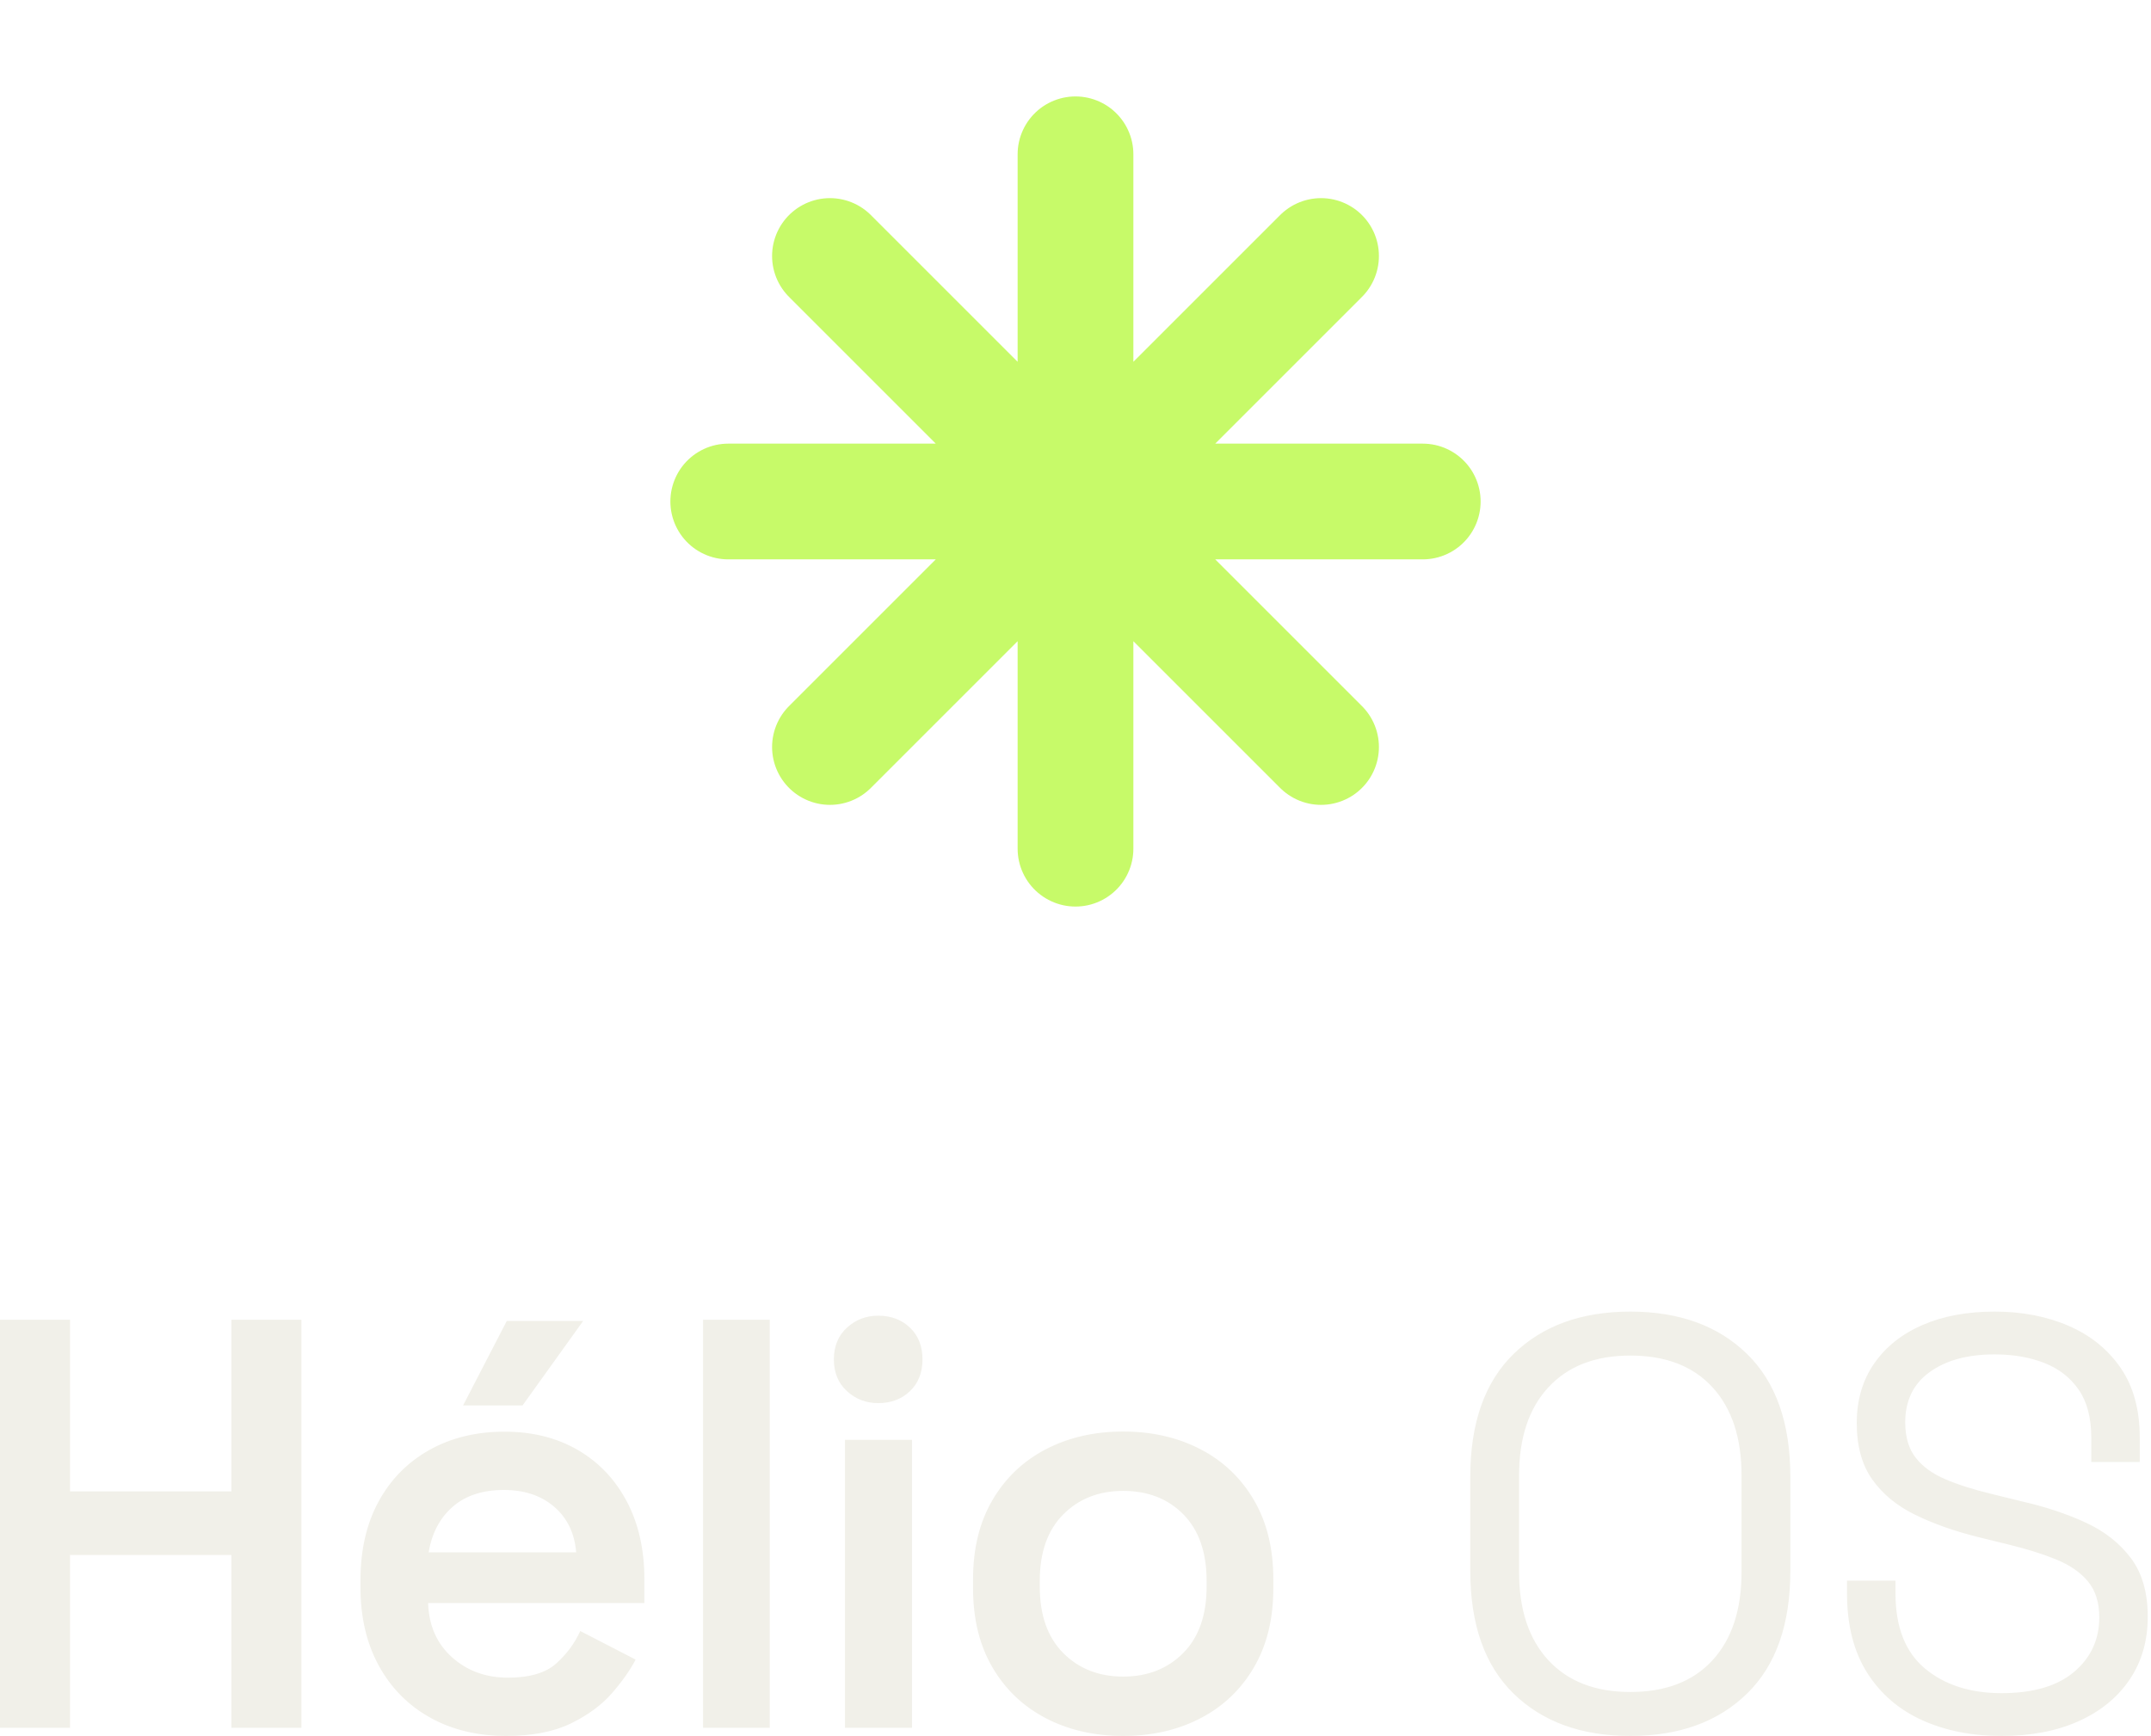
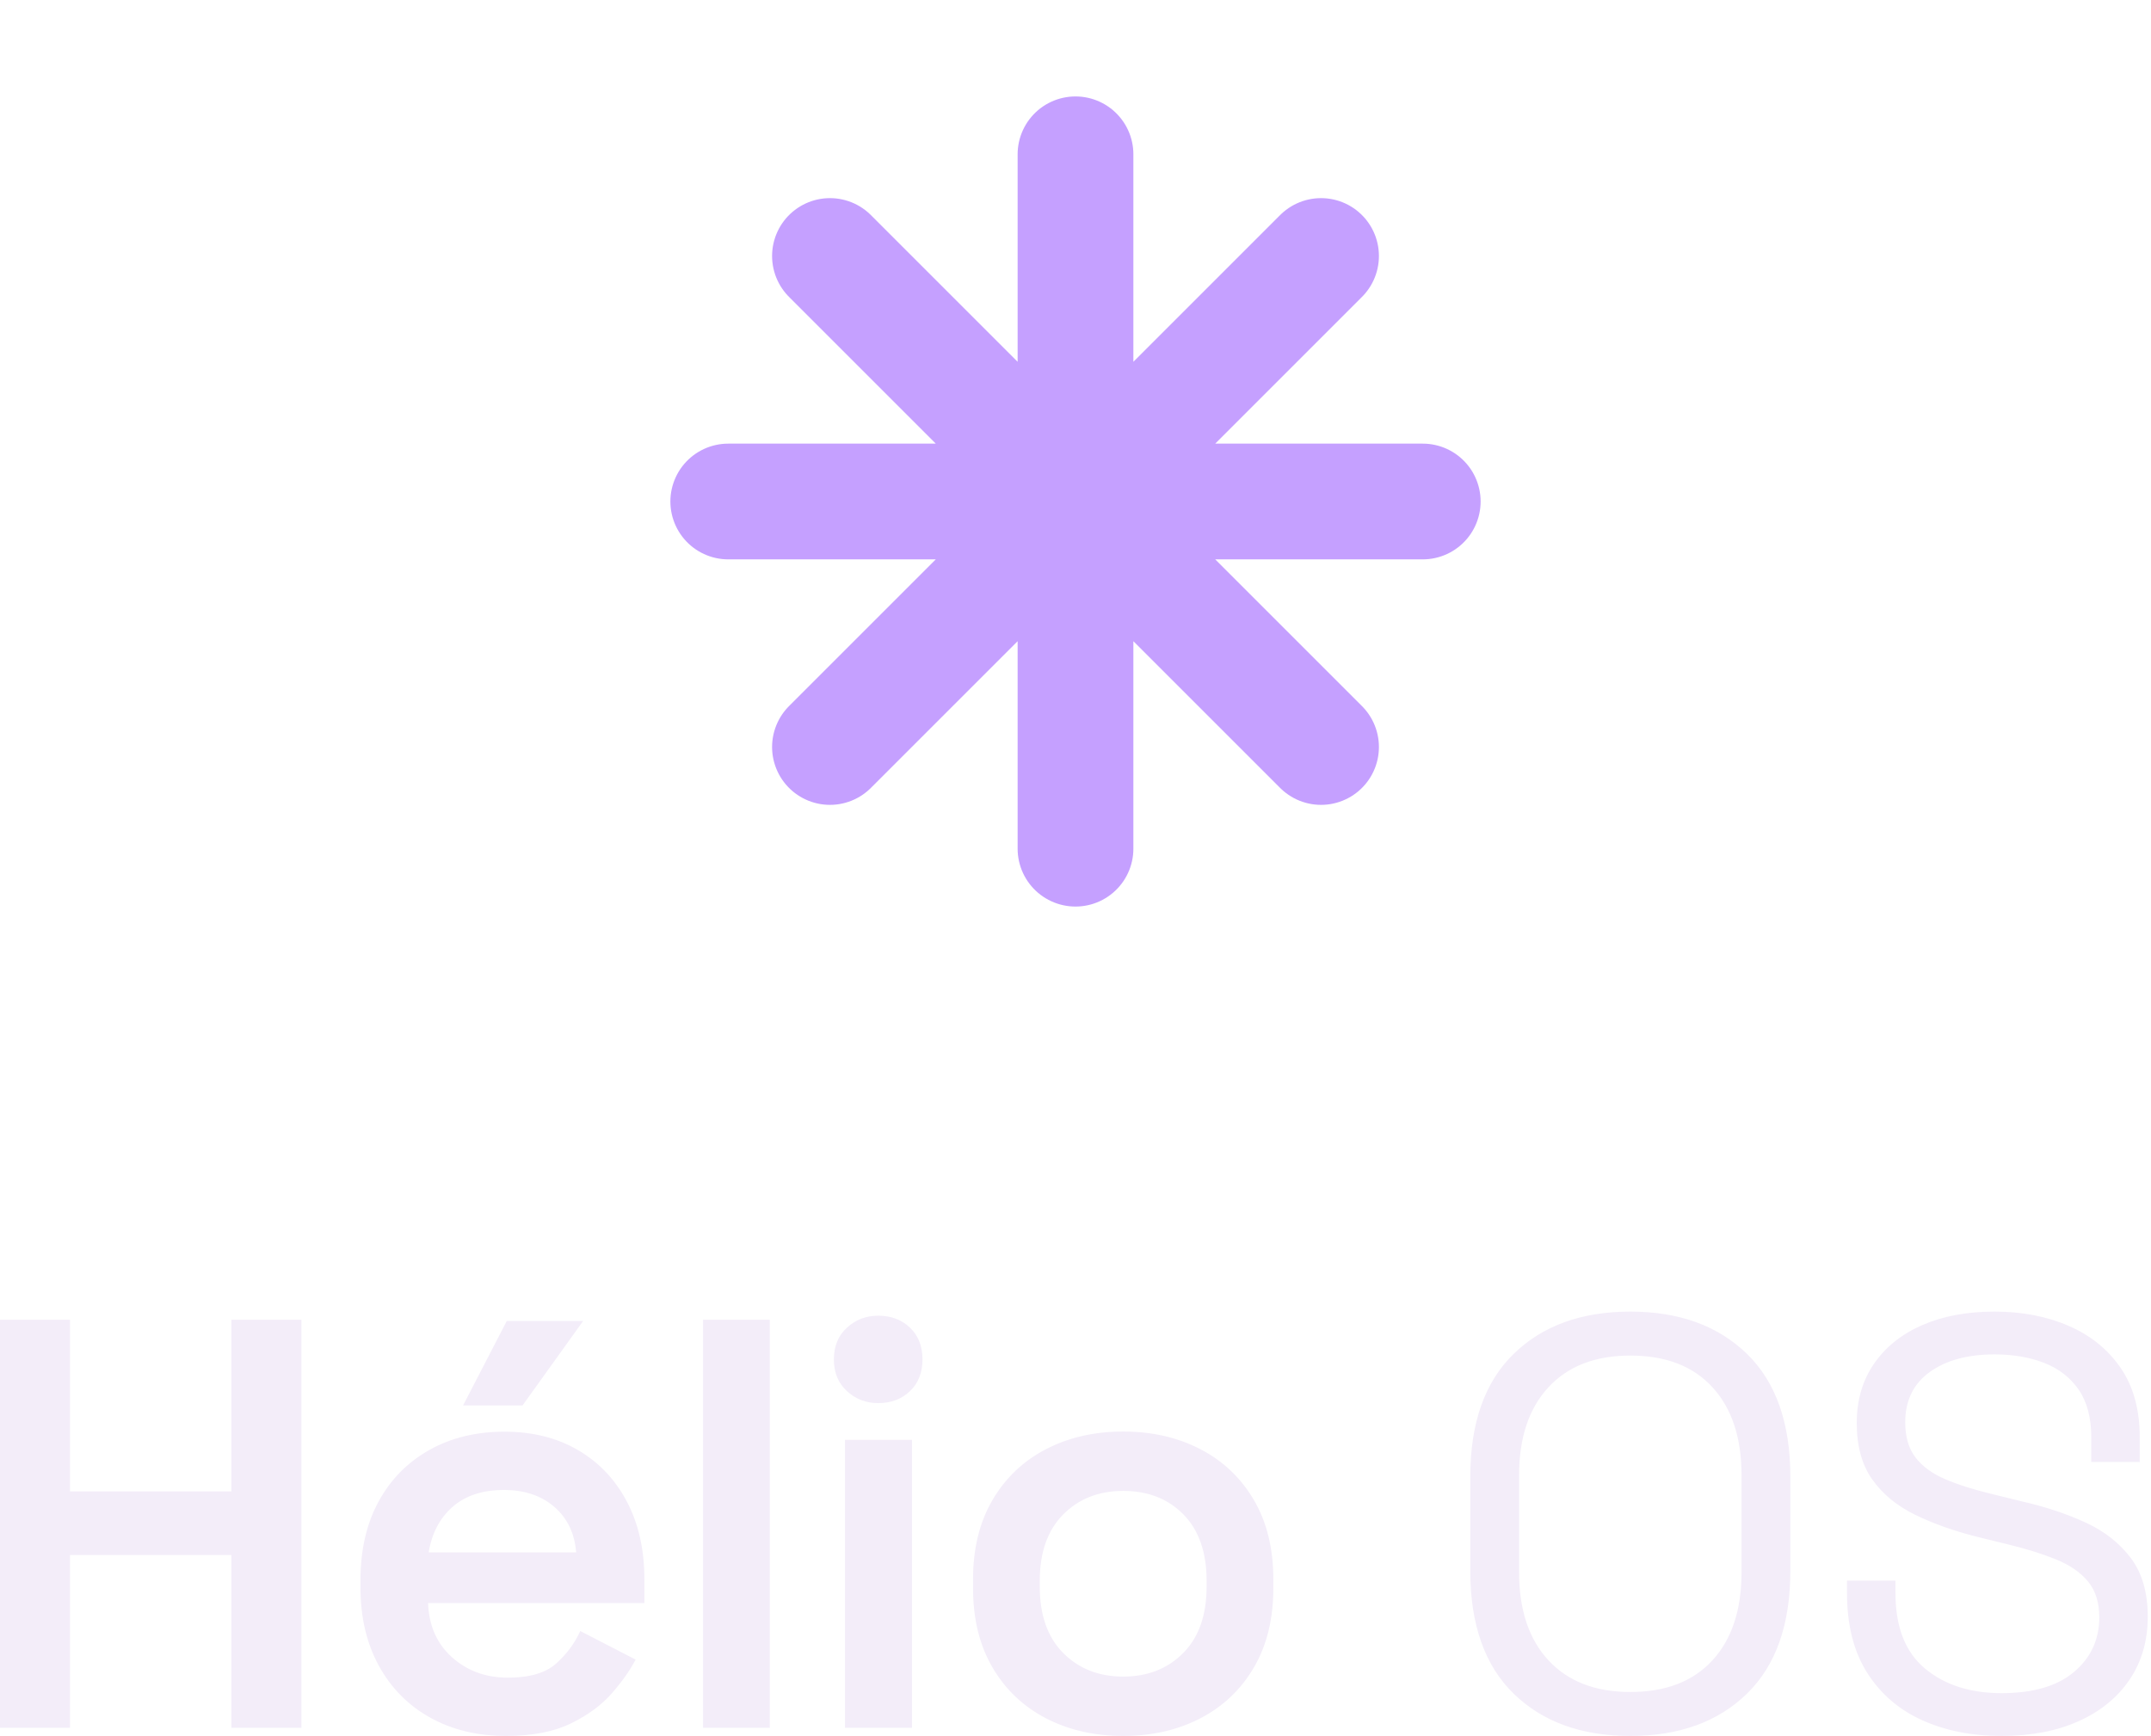
<svg xmlns="http://www.w3.org/2000/svg" viewBox="0 0 223 180" role="img" aria-label="Hélio OS">
  <g data-part="symbol" transform="translate(111.500 52) scale(2)">
-     <path d="M0-18v36M-18 0h36M-12.728-12.728l25.456 25.456M-12.728 12.728l25.456-25.456" fill="none" stroke="#c7fa69" stroke-width="6" stroke-linecap="round" />
+     <path d="M0-18v36M-18 0h36M-12.728-12.728l25.456 25.456M-12.728 12.728l25.456-25.456" fill="none" stroke="#c5a0ff" stroke-width="6" stroke-linecap="round" />
  </g>
  <g data-part="wordmark" transform="translate(0 136) scale(0.944368)">
-     <path fill="#f1f0e9" d="M0.000 45.696L0.000 0.896L7.686 0.896L7.686 19.739L25.402 19.739L25.402 0.896L33.088 0.896L33.088 45.696L25.402 45.696L25.402 26.725L7.686 26.725L7.686 45.696ZM55.572 46.592Q50.836 46.592 47.220 44.576Q43.604 42.560 41.588 38.880Q39.572 35.200 39.572 30.272L39.572 29.504Q39.572 24.512 41.556 20.864Q43.540 17.216 47.124 15.200Q50.708 13.184 55.380 13.184Q59.988 13.184 63.444 15.200Q66.900 17.216 68.820 20.864Q70.740 24.512 70.740 29.376L70.740 32.000L46.996 32.000Q47.124 35.712 49.620 37.952Q52.116 40.192 55.764 40.192Q59.348 40.192 61.076 38.624Q62.804 37.056 63.700 35.072L69.780 38.208Q68.884 39.936 67.188 41.888Q65.492 43.840 62.676 45.216Q59.860 46.592 55.572 46.592ZM47.060 26.432L63.252 26.432Q62.996 23.296 60.852 21.440Q58.708 19.584 55.316 19.584Q51.796 19.584 49.684 21.440Q47.572 23.296 47.060 26.432ZM50.836 10.304L55.636 1.024L64.020 1.024L57.364 10.304ZM77.181 45.696L77.181 0.896L84.505 0.896L84.505 45.696ZM92.759 45.696L92.759 14.080L100.119 14.080L100.119 45.696ZM96.407 10.048Q94.423 10.048 92.983 8.736Q91.543 7.424 91.543 5.248Q91.543 3.072 92.983 1.760Q94.423 0.448 96.407 0.448Q98.519 0.448 99.895 1.760Q101.271 3.072 101.271 5.248Q101.271 7.424 99.895 8.736Q98.519 10.048 96.407 10.048ZM123.304 46.592Q118.568 46.592 114.831 44.655Q111.094 42.718 108.958 39.076Q106.821 35.434 106.821 30.370L106.821 29.390Q106.821 24.326 108.958 20.684Q111.094 17.042 114.831 15.105Q118.568 13.168 123.304 13.168Q128.040 13.168 131.777 15.105Q135.513 17.042 137.650 20.684Q139.787 24.326 139.787 29.390L139.787 30.370Q139.787 35.434 137.650 39.076Q135.513 42.718 131.777 44.655Q128.040 46.592 123.304 46.592ZM123.304 40.074Q127.329 40.074 129.896 37.483Q132.462 34.893 132.462 30.189L132.462 29.571Q132.462 24.867 129.922 22.276Q127.382 19.686 123.304 19.686Q119.289 19.686 116.717 22.276Q114.145 24.867 114.145 29.571L114.145 30.189Q114.145 34.893 116.717 37.483Q119.289 40.074 123.304 40.074ZM178.976 46.592Q170.937 46.592 166.172 41.952Q161.407 37.312 161.407 28.445L161.407 18.147Q161.407 9.280 166.172 4.640Q170.937 0.000 178.976 0.000Q187.015 0.000 191.779 4.640Q196.544 9.280 196.544 18.147L196.544 28.445Q196.544 37.312 191.779 41.952Q187.015 46.592 178.976 46.592ZM178.976 41.766Q184.802 41.766 187.994 38.287Q191.186 34.808 191.186 28.610L191.186 17.982Q191.186 11.784 187.994 8.305Q184.802 4.826 178.976 4.826Q173.213 4.826 169.989 8.305Q166.765 11.784 166.765 17.982L166.765 28.610Q166.765 34.808 169.989 38.287Q173.213 41.766 178.976 41.766ZM219.729 46.592Q214.817 46.592 210.986 44.849Q207.154 43.107 204.960 39.628Q202.765 36.150 202.765 30.922L202.765 29.539L208.086 29.539L208.086 30.922Q208.086 36.499 211.332 39.197Q214.577 41.894 219.729 41.894Q224.944 41.894 227.702 39.553Q230.459 37.212 230.459 33.569Q230.459 31.123 229.221 29.630Q227.983 28.137 225.740 27.219Q223.497 26.301 220.481 25.571L217.146 24.751Q213.219 23.772 210.219 22.295Q207.218 20.818 205.526 18.417Q203.834 16.016 203.834 12.238Q203.834 8.460 205.741 5.707Q207.647 2.954 211.040 1.477Q214.433 0.000 218.961 0.000Q223.488 0.000 227.096 1.564Q230.703 3.128 232.802 6.178Q234.900 9.228 234.900 13.819L234.900 16.512L229.580 16.512L229.580 13.819Q229.580 10.578 228.202 8.578Q226.823 6.578 224.422 5.638Q222.021 4.698 218.961 4.698Q214.530 4.698 211.843 6.637Q209.155 8.577 209.155 12.164Q209.155 14.555 210.292 16.025Q211.428 17.495 213.543 18.399Q215.657 19.304 218.618 20.016L221.953 20.836Q225.844 21.724 228.964 23.164Q232.084 24.605 233.932 27.070Q235.780 29.535 235.780 33.495Q235.780 37.455 233.791 40.400Q231.802 43.345 228.199 44.968Q224.595 46.592 219.729 46.592Z" />
+     <path fill="#f3edf9" d="M0.000 45.696L0.000 0.896L7.686 0.896L7.686 19.739L25.402 19.739L25.402 0.896L33.088 0.896L33.088 45.696L25.402 45.696L25.402 26.725L7.686 26.725L7.686 45.696ZM55.572 46.592Q50.836 46.592 47.220 44.576Q43.604 42.560 41.588 38.880Q39.572 35.200 39.572 30.272L39.572 29.504Q39.572 24.512 41.556 20.864Q43.540 17.216 47.124 15.200Q50.708 13.184 55.380 13.184Q59.988 13.184 63.444 15.200Q66.900 17.216 68.820 20.864Q70.740 24.512 70.740 29.376L70.740 32.000L46.996 32.000Q47.124 35.712 49.620 37.952Q52.116 40.192 55.764 40.192Q59.348 40.192 61.076 38.624Q62.804 37.056 63.700 35.072L69.780 38.208Q68.884 39.936 67.188 41.888Q65.492 43.840 62.676 45.216Q59.860 46.592 55.572 46.592ZM47.060 26.432L63.252 26.432Q62.996 23.296 60.852 21.440Q58.708 19.584 55.316 19.584Q51.796 19.584 49.684 21.440Q47.572 23.296 47.060 26.432ZM50.836 10.304L55.636 1.024L64.020 1.024L57.364 10.304ZM77.181 45.696L77.181 0.896L84.505 0.896L84.505 45.696ZM92.759 45.696L92.759 14.080L100.119 14.080L100.119 45.696ZM96.407 10.048Q94.423 10.048 92.983 8.736Q91.543 7.424 91.543 5.248Q91.543 3.072 92.983 1.760Q94.423 0.448 96.407 0.448Q98.519 0.448 99.895 1.760Q101.271 3.072 101.271 5.248Q101.271 7.424 99.895 8.736Q98.519 10.048 96.407 10.048ZM123.304 46.592Q118.568 46.592 114.831 44.655Q111.094 42.718 108.958 39.076Q106.821 35.434 106.821 30.370L106.821 29.390Q106.821 24.326 108.958 20.684Q111.094 17.042 114.831 15.105Q118.568 13.168 123.304 13.168Q128.040 13.168 131.777 15.105Q135.513 17.042 137.650 20.684Q139.787 24.326 139.787 29.390L139.787 30.370Q139.787 35.434 137.650 39.076Q135.513 42.718 131.777 44.655Q128.040 46.592 123.304 46.592ZM123.304 40.074Q127.329 40.074 129.896 37.483Q132.462 34.893 132.462 30.189L132.462 29.571Q132.462 24.867 129.922 22.276Q127.382 19.686 123.304 19.686Q119.289 19.686 116.717 22.276Q114.145 24.867 114.145 29.571L114.145 30.189Q114.145 34.893 116.717 37.483Q119.289 40.074 123.304 40.074ZM178.976 46.592Q170.937 46.592 166.172 41.952Q161.407 37.312 161.407 28.445L161.407 18.147Q161.407 9.280 166.172 4.640Q170.937 0.000 178.976 0.000Q187.015 0.000 191.779 4.640Q196.544 9.280 196.544 18.147L196.544 28.445Q196.544 37.312 191.779 41.952Q187.015 46.592 178.976 46.592ZM178.976 41.766Q184.802 41.766 187.994 38.287Q191.186 34.808 191.186 28.610L191.186 17.982Q191.186 11.784 187.994 8.305Q184.802 4.826 178.976 4.826Q173.213 4.826 169.989 8.305Q166.765 11.784 166.765 17.982L166.765 28.610Q166.765 34.808 169.989 38.287Q173.213 41.766 178.976 41.766ZM219.729 46.592Q214.817 46.592 210.986 44.849Q207.154 43.107 204.960 39.628Q202.765 36.150 202.765 30.922L202.765 29.539L208.086 29.539L208.086 30.922Q208.086 36.499 211.332 39.197Q214.577 41.894 219.729 41.894Q224.944 41.894 227.702 39.553Q230.459 37.212 230.459 33.569Q230.459 31.123 229.221 29.630Q227.983 28.137 225.740 27.219Q223.497 26.301 220.481 25.571L217.146 24.751Q213.219 23.772 210.219 22.295Q207.218 20.818 205.526 18.417Q203.834 16.016 203.834 12.238Q203.834 8.460 205.741 5.707Q207.647 2.954 211.040 1.477Q214.433 0.000 218.961 0.000Q223.488 0.000 227.096 1.564Q230.703 3.128 232.802 6.178Q234.900 9.228 234.900 13.819L234.900 16.512L229.580 16.512L229.580 13.819Q229.580 10.578 228.202 8.578Q226.823 6.578 224.422 5.638Q222.021 4.698 218.961 4.698Q214.530 4.698 211.843 6.637Q209.155 8.577 209.155 12.164Q209.155 14.555 210.292 16.025Q211.428 17.495 213.543 18.399Q215.657 19.304 218.618 20.016L221.953 20.836Q225.844 21.724 228.964 23.164Q232.084 24.605 233.932 27.070Q235.780 29.535 235.780 33.495Q235.780 37.455 233.791 40.400Q231.802 43.345 228.199 44.968Q224.595 46.592 219.729 46.592Z" />
  </g>
</svg>
